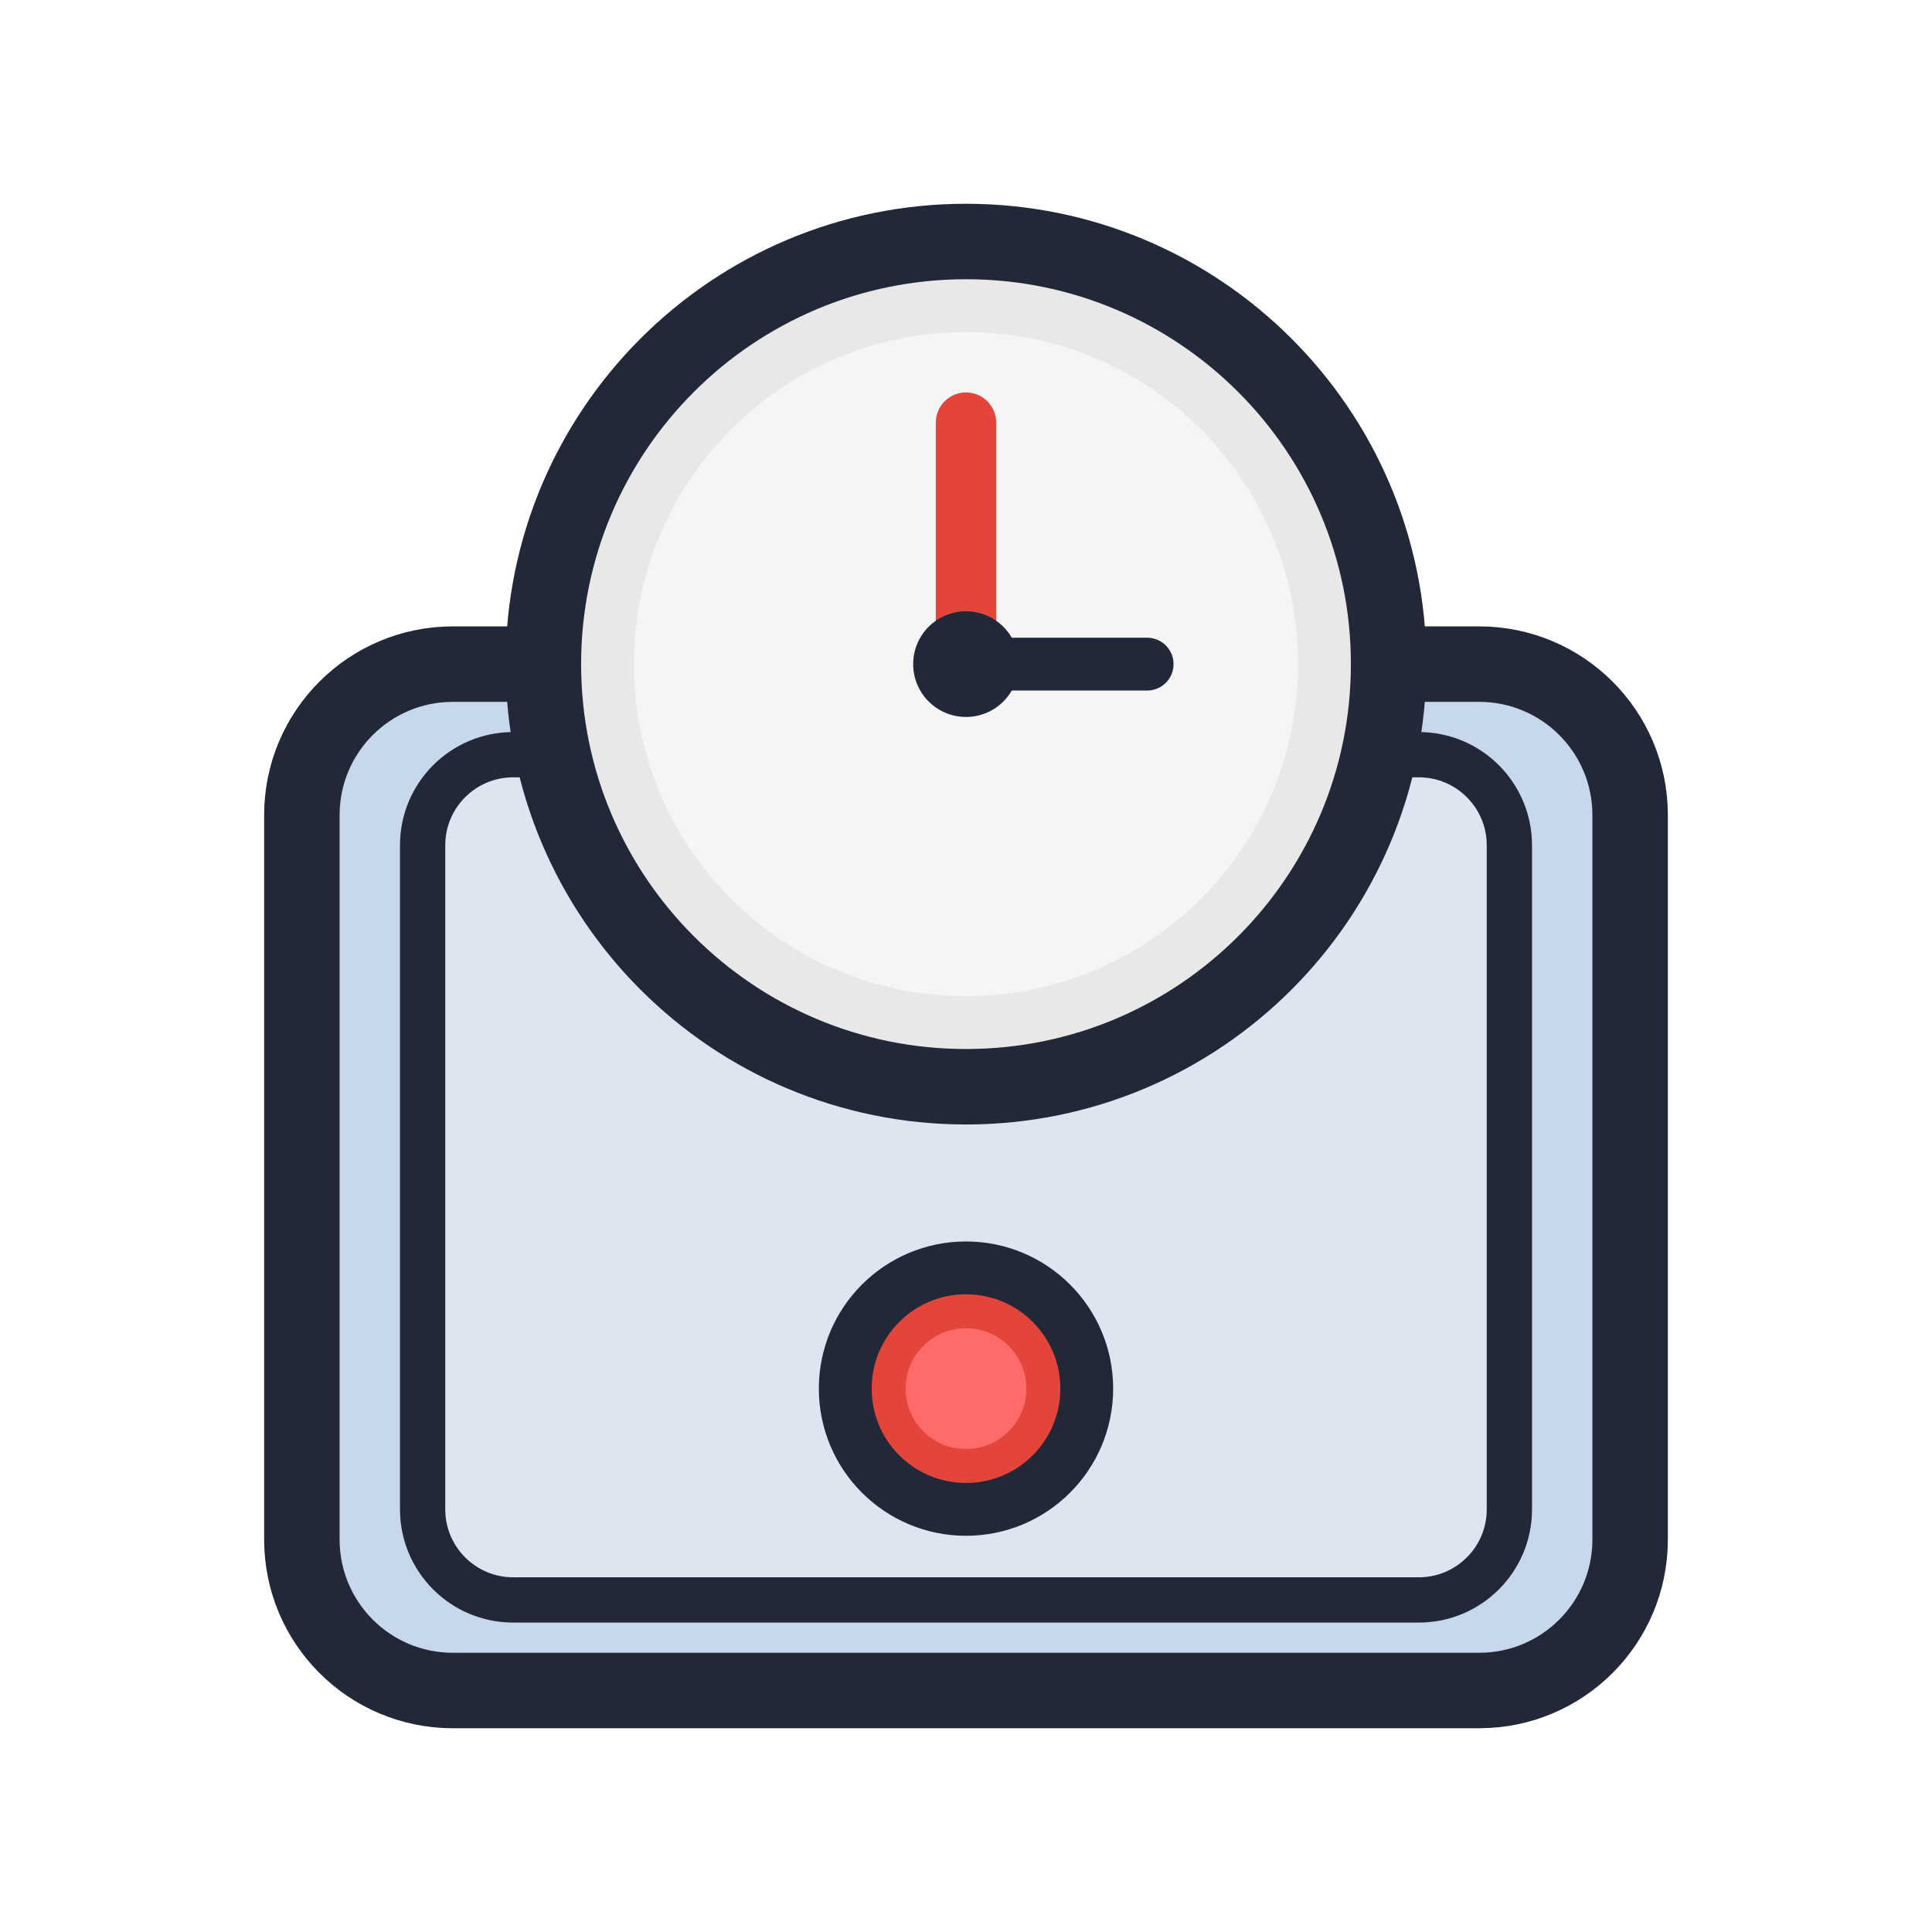
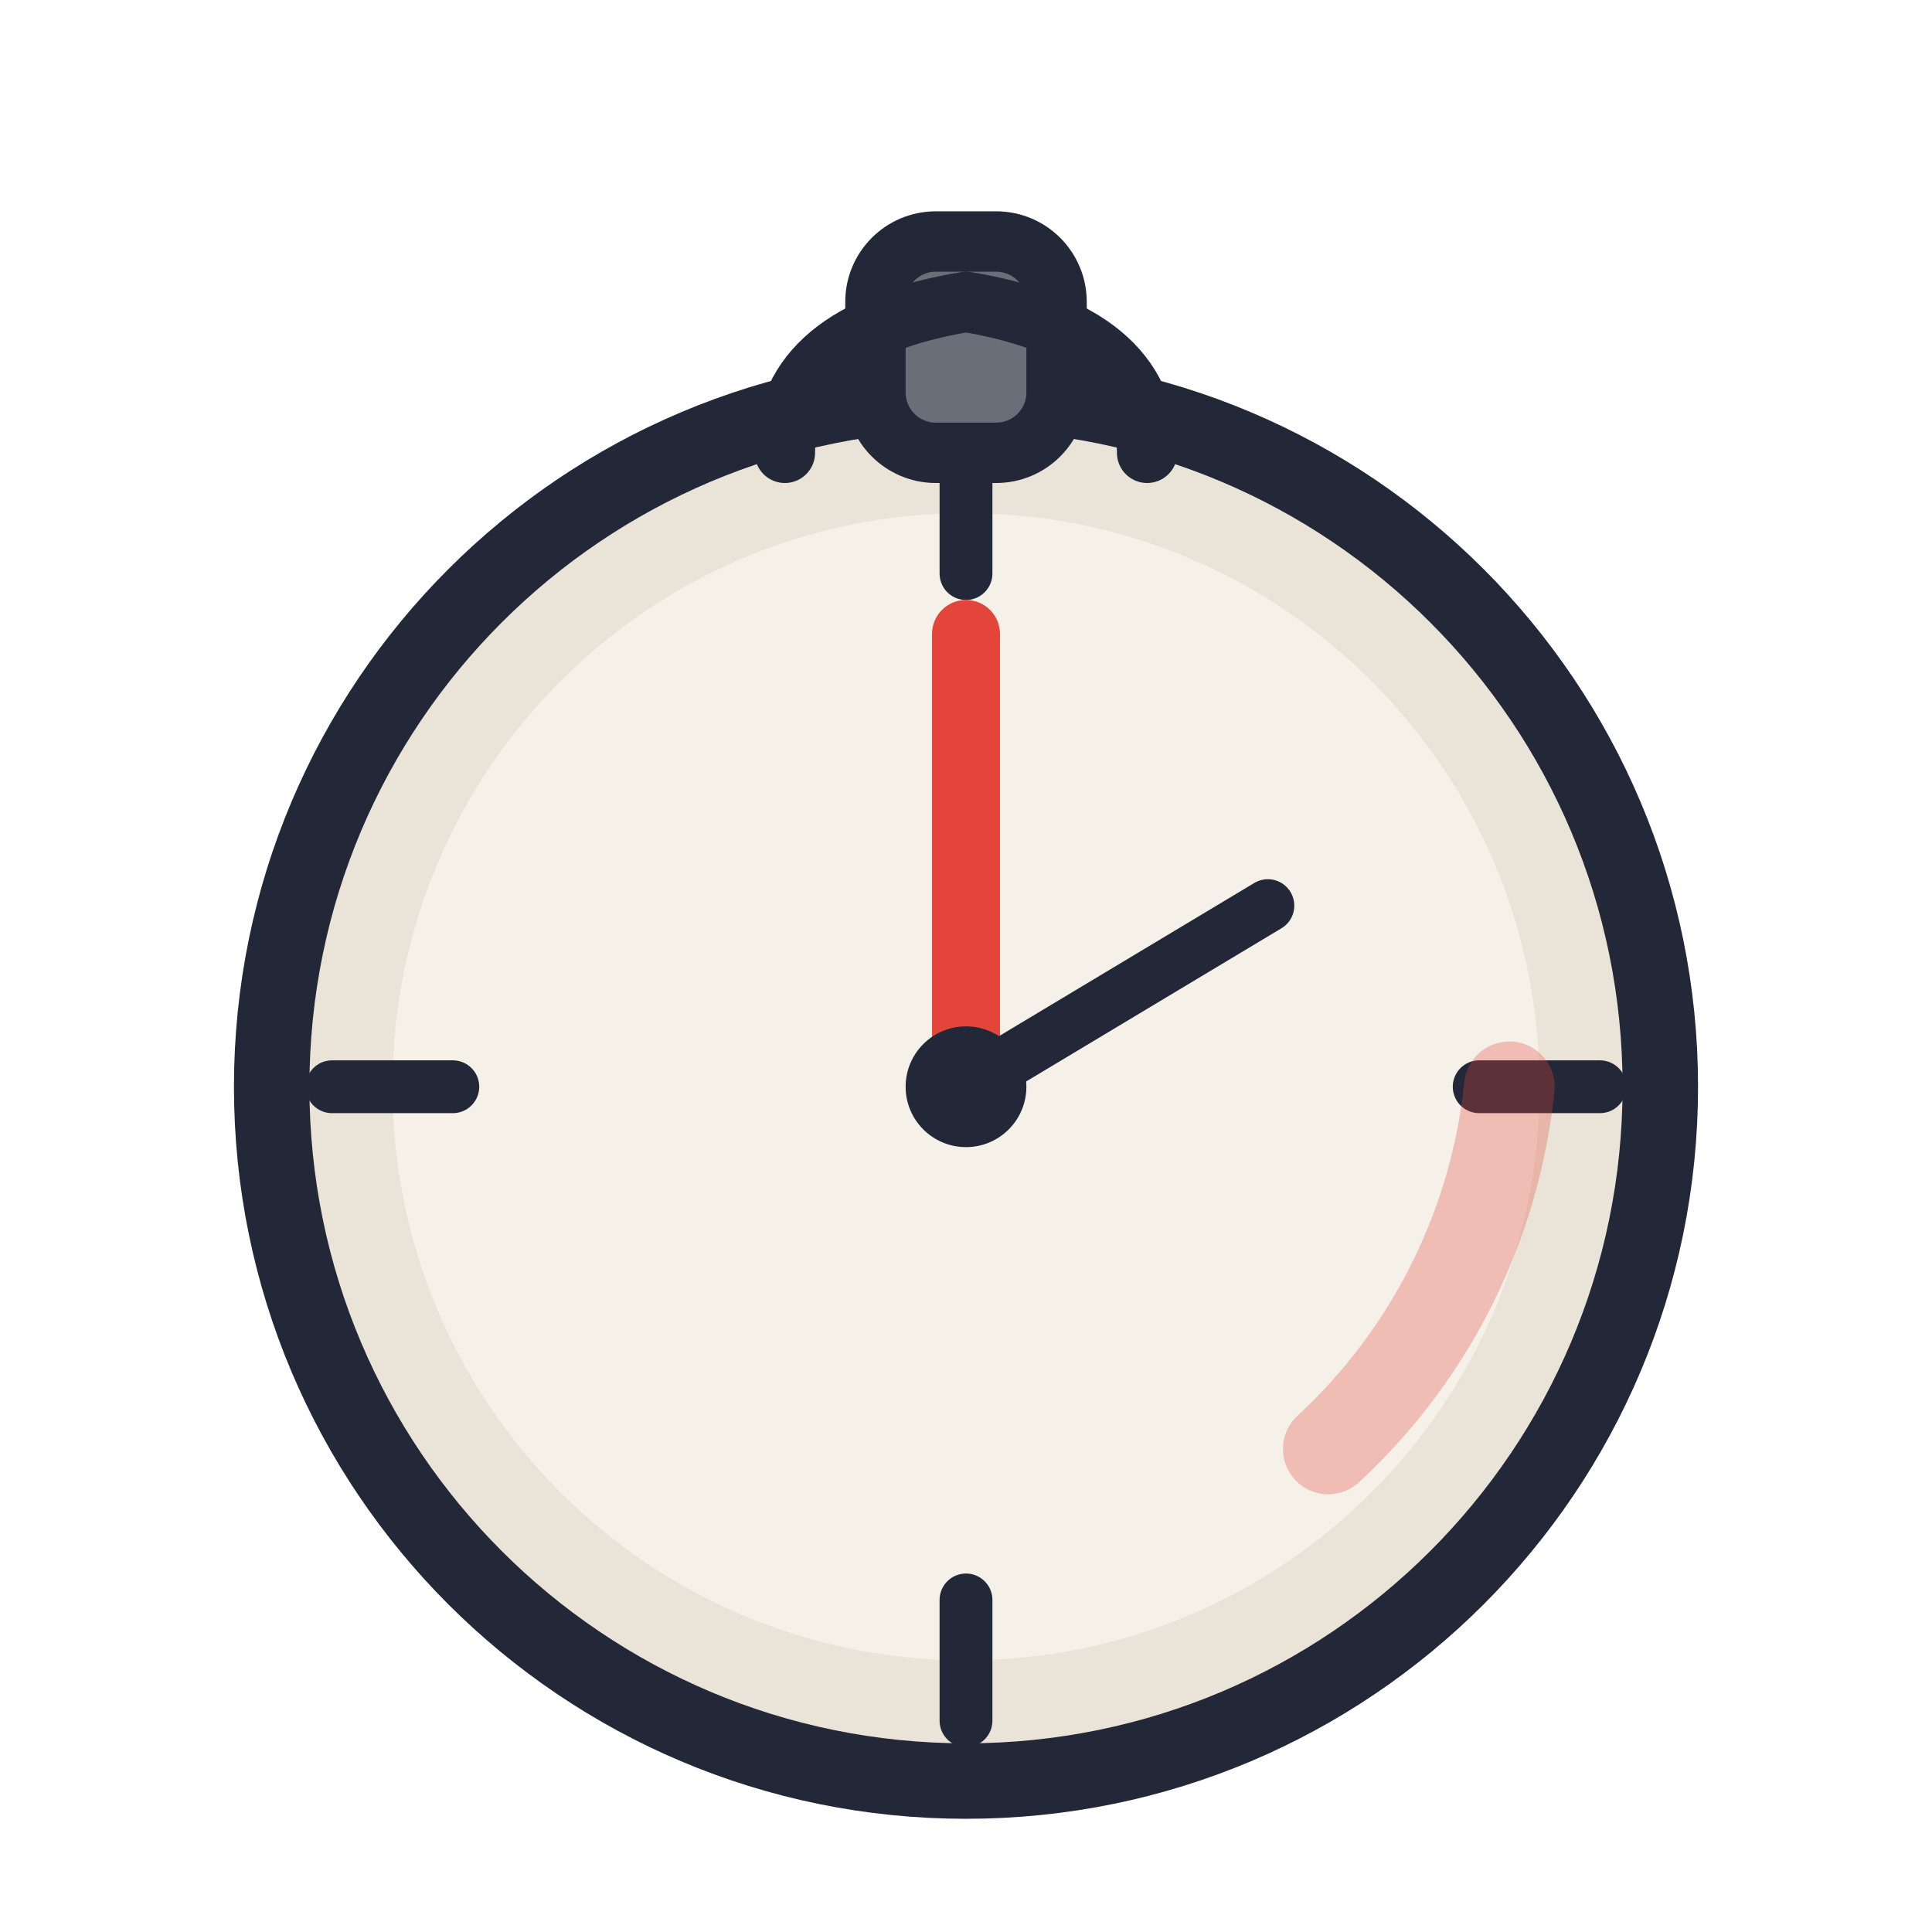
<svg xmlns="http://www.w3.org/2000/svg" viewBox="0 0 128 128">
-   <rect x="20" y="44" width="88" height="68" rx="10" fill="#c8d8ec" stroke="#232838" stroke-width="5" stroke-linejoin="round" />
-   <rect x="28" y="50" width="72" height="56" rx="6" fill="#dde6f0" stroke="#232838" stroke-width="3" />
-   <circle cx="64" cy="44" r="28" fill="#e8e8e8" stroke="#232838" stroke-width="5" />
-   <circle cx="64" cy="44" r="22" fill="#f5f5f5" />
-   <line x1="64" y1="44" x2="64" y2="28" stroke="#e4453a" stroke-width="4" stroke-linecap="round" />
-   <line x1="64" y1="44" x2="76" y2="44" stroke="#232838" stroke-width="3.5" stroke-linecap="round" />
-   <circle cx="64" cy="44" r="3.5" fill="#232838" />
-   <circle cx="64" cy="92" r="8" fill="#e4453a" stroke="#232838" stroke-width="3.5" />
-   <circle cx="64" cy="92" r="4" fill="#ff6b6b" />
+   <circle cx="64" cy="72" r="46" fill="#eae4d8" stroke="#232838" stroke-width="5" />
+   <circle cx="64" cy="72" r="38" fill="#f5f0e8" />
+   <rect x="58" y="16" width="12" height="14" rx="4" fill="#6a6e78" stroke="#232838" stroke-width="4" />
+   <path d="M52 30 Q52 22 64 20 Q76 22 76 30" fill="none" stroke="#232838" stroke-width="4" stroke-linecap="round" />
+   <g stroke="#232838" stroke-width="3.5" stroke-linecap="round">
+     <line x1="64" y1="30" x2="64" y2="38" />
+     <line x1="64" y1="106" x2="64" y2="114" />
+     <line x1="22" y1="72" x2="30" y2="72" />
+     <line x1="98" y1="72" x2="106" y2="72" />
+   </g>
+   <path d="M88 96 A38 38 0 0 0 100 72" fill="none" stroke="#e4453a" stroke-width="6" stroke-linecap="round" opacity="0.3" />
+   <line x1="64" y1="72" x2="64" y2="42" stroke="#e4453a" stroke-width="4.5" stroke-linecap="round" />
+   <line x1="64" y1="72" x2="84" y2="60" stroke="#232838" stroke-width="3.5" stroke-linecap="round" />
+   <circle cx="64" cy="72" r="4" fill="#232838" />
</svg>
